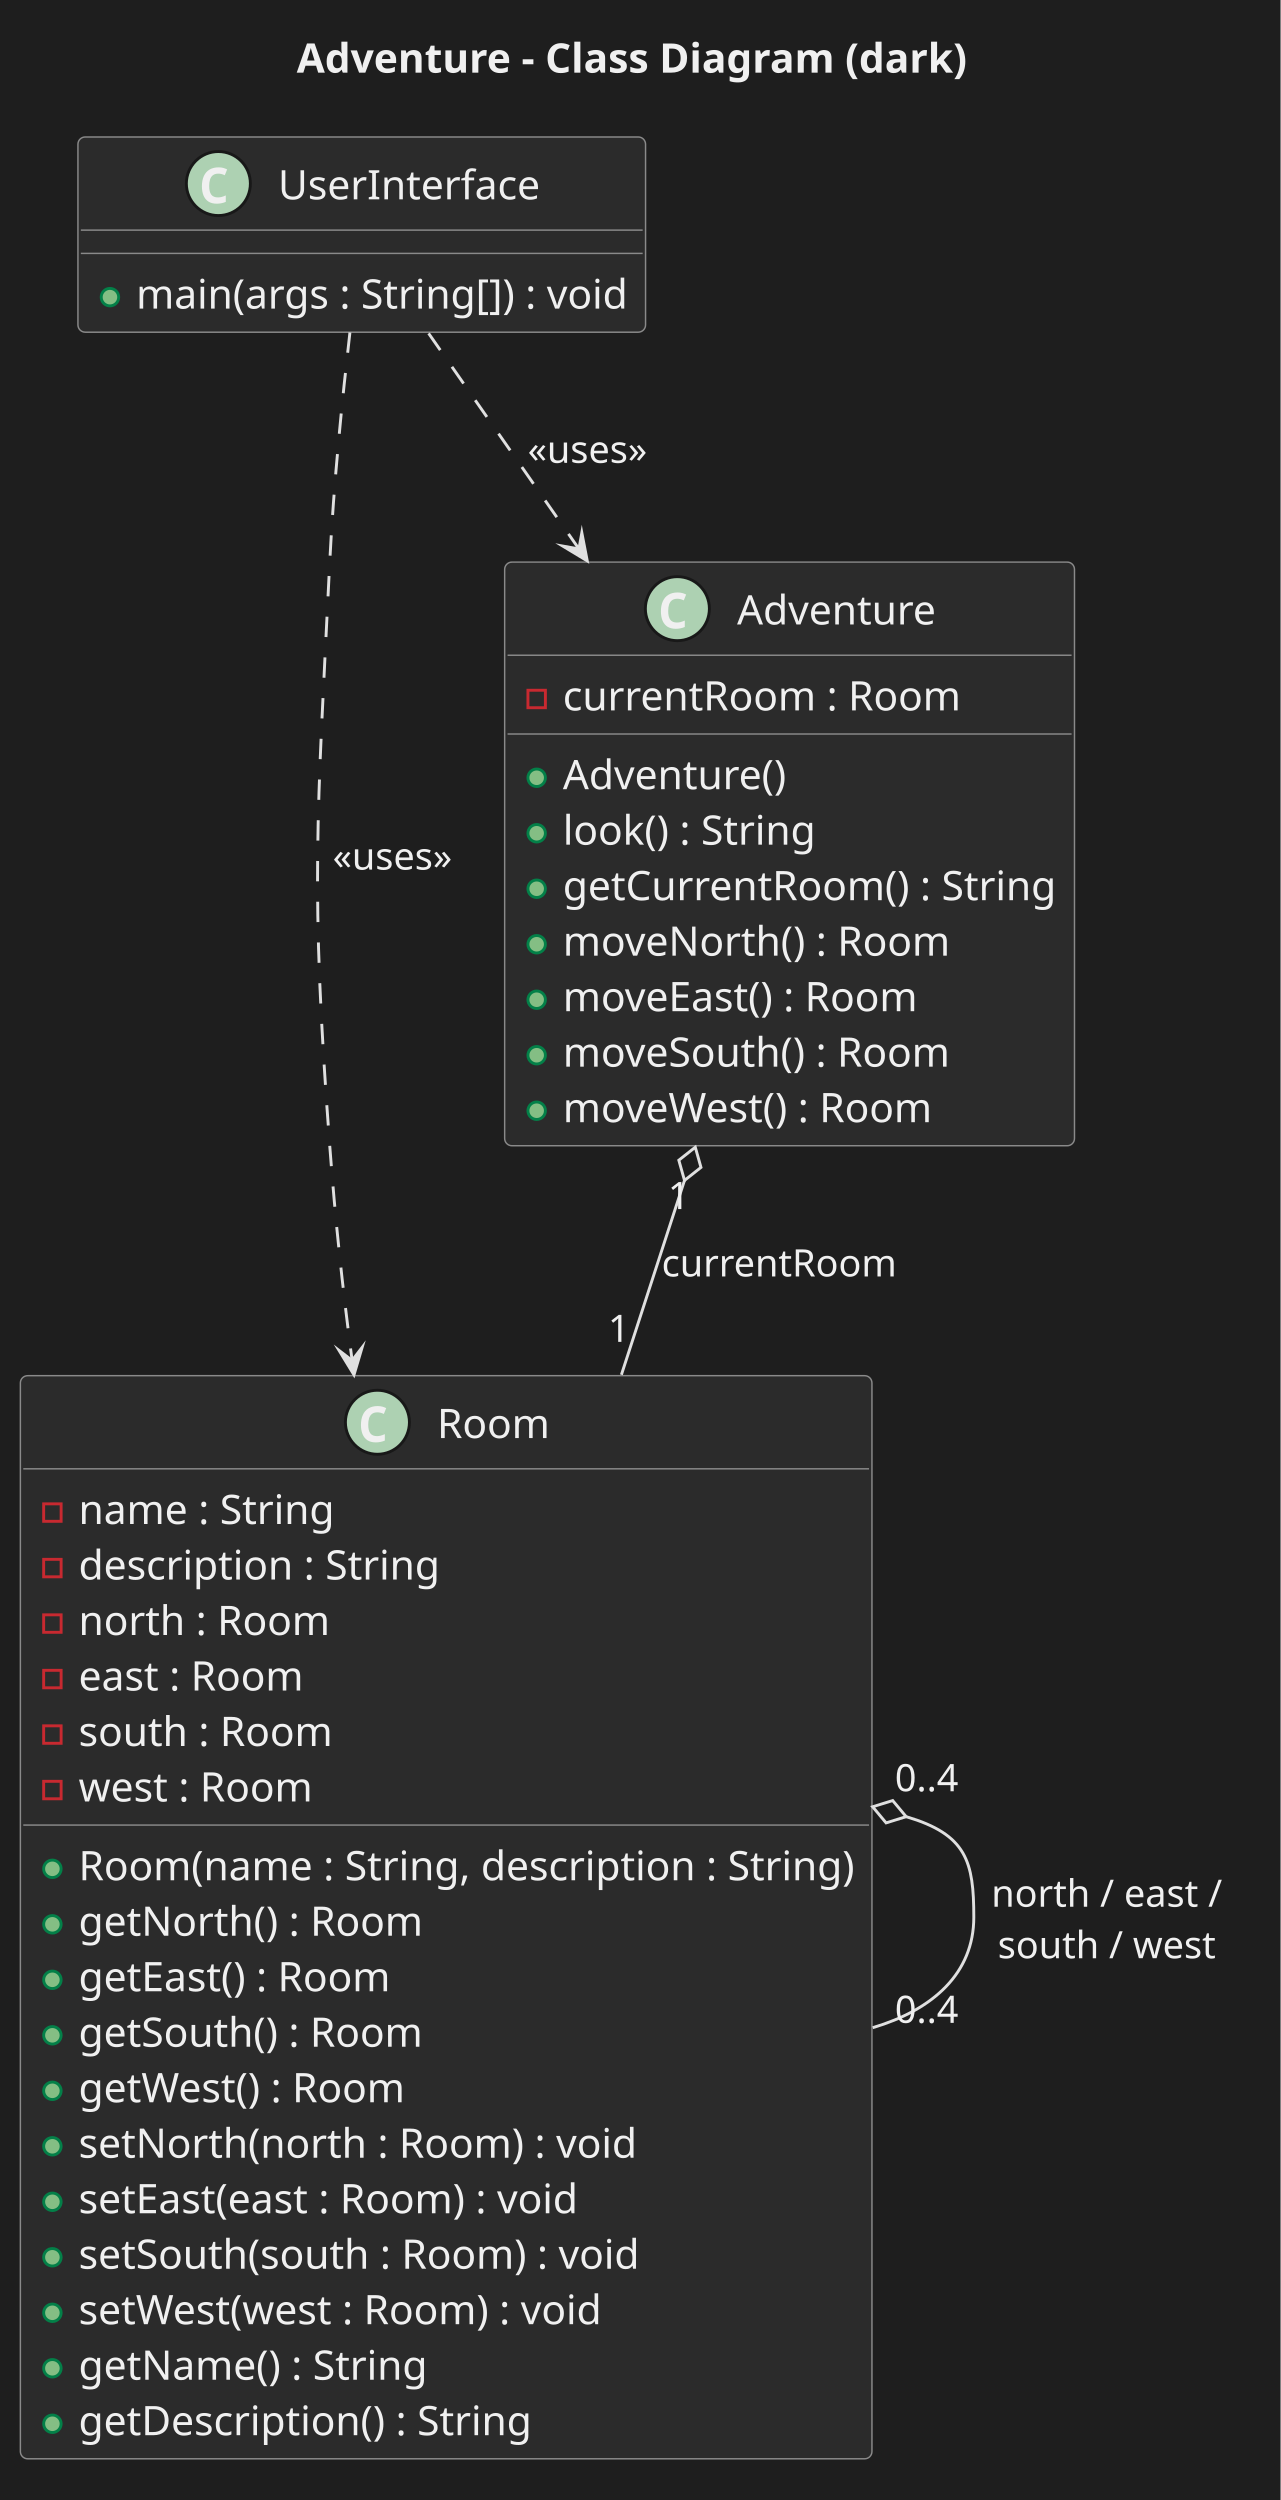
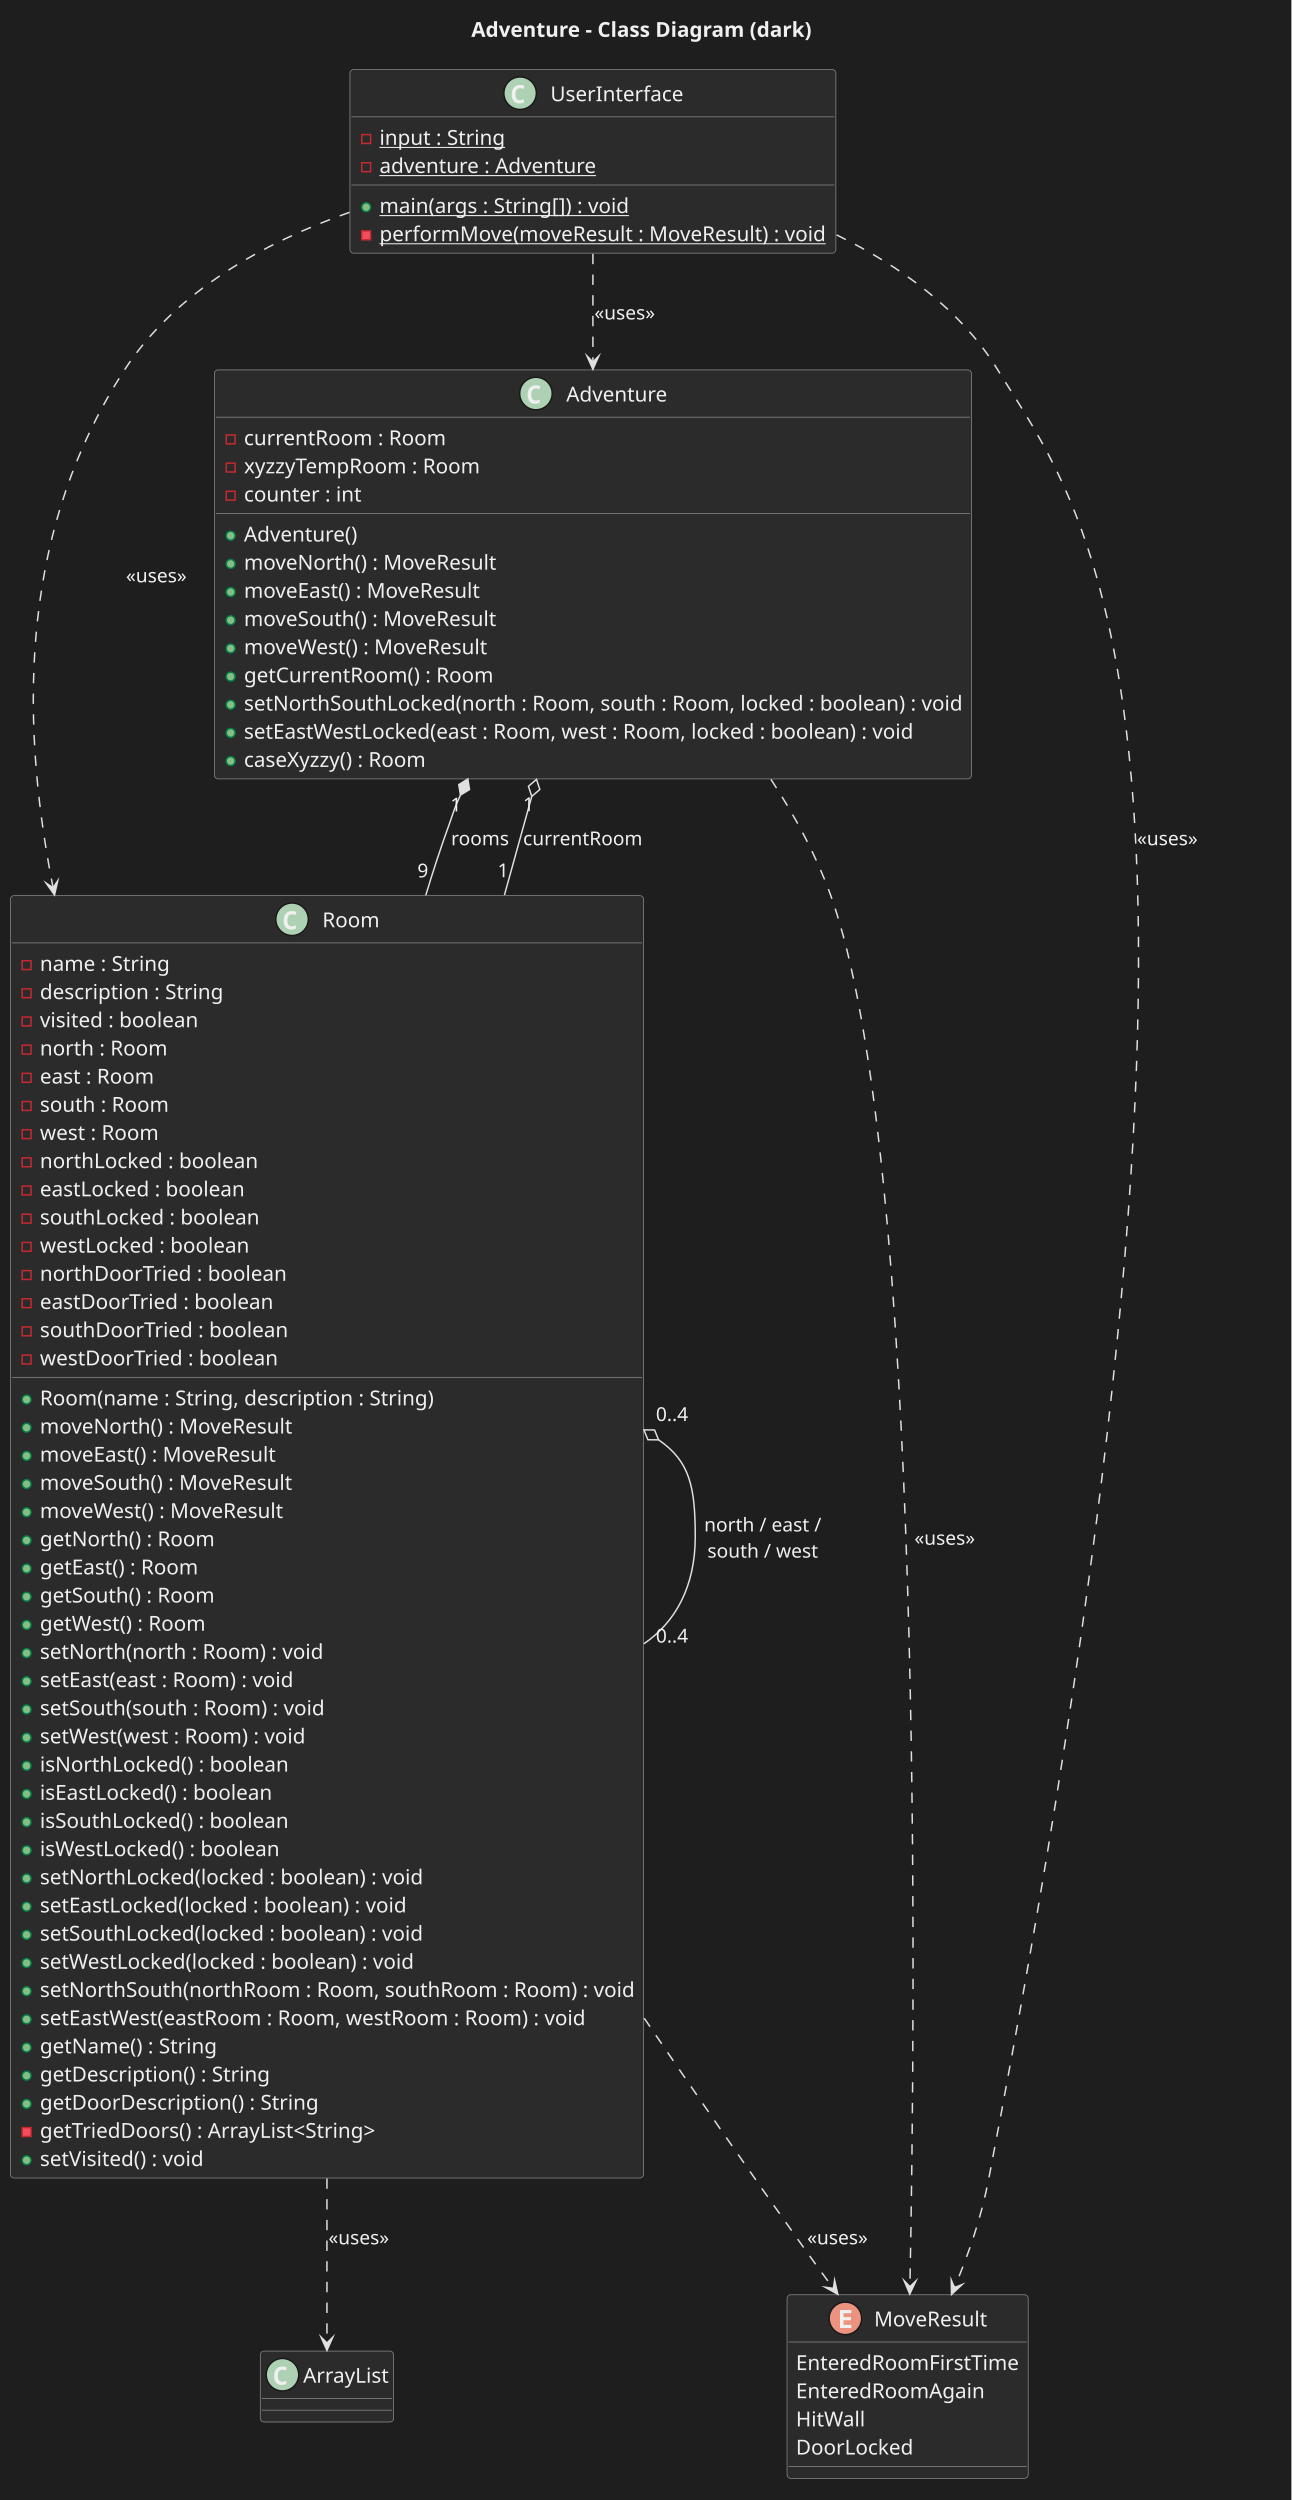
- <svg xmlns="http://www.w3.org/2000/svg" version="1.1" data-diagram-type="CLASS" style="width:440px;height:859px;background:#1E1E1E;" width="440px" height="859px" viewBox="0 0 440 859" zoomAndPan="magnify" preserveAspectRatio="none" contentStyleType="text/css">
+ <svg xmlns="http://www.w3.org/2000/svg" version="1.1" data-diagram-type="CLASS" style="width:874px;height:1692px;background:#1E1E1E;" width="874px" height="1692px" viewBox="0 0 874 1692" zoomAndPan="magnify" preserveAspectRatio="none" contentStyleType="text/css">
  <defs />
  <g font-family="sans-serif" lengthAdjust="spacing">
-     <rect x="0" y="0" width="440" height="859" fill="#1E1E1E" style="stroke:none;" />
+     <rect x="0" y="0" width="874" height="1692" fill="#1E1E1E" style="stroke:none;" />
    <g class="title" data-source-line="1">
-       <text x="101.952" y="24.966" fill="#F0F0F0" font-size="14" textLength="230.047" font-weight="700">Adventure - Class Diagram (dark)</text>
-     </g>
-     <g class="entity" data-qualified-name="Room" id="ent0001" data-source-line="16">
-       <rect x="7" y="472.688" width="292.601" height="372.155" fill="#2B2B2B" style="stroke:#8A8A8A;stroke-width:0.5;" rx="2.5" ry="2.5" />
-       <ellipse cx="129.682" cy="488.688" rx="11" ry="11" fill="#ADD1B2" style="stroke:#181818;stroke-width:1;" />
-       <path d="M129.15,495.61 Q127.4,495.61 126.26,494.875 Q125.135,494.125 124.572,492.782 Q124.025,491.422 124.025,489.625 Q124.025,487.594 124.682,486.141 Q125.338,484.688 126.619,483.907 Q127.9,483.125 129.775,483.125 Q130.666,483.125 131.338,483.313 Q132.01,483.485 132.697,483.829 L131.885,485.844 Q131.26,485.532 130.713,485.407 Q130.182,485.282 129.697,485.282 Q128.525,485.282 127.822,485.813 Q127.119,486.344 126.822,487.297 Q126.525,488.25 126.525,489.516 Q126.525,491.532 127.244,492.5 Q127.963,493.454 129.557,493.454 Q130.15,493.454 130.775,493.297 Q131.4,493.141 132.228,492.766 L132.228,494.985 Q131.494,495.297 130.697,495.454 Q129.916,495.61 129.15,495.61 Z " fill="#F0F0F0" />
-       <text x="150.182" y="494.12" fill="#F0F0F0" font-size="14" textLength="38.738">Room</text>
-       <line x1="8" y1="504.688" x2="298.601" y2="504.688" style="stroke:#8A8A8A;stroke-width:0.5;" />
-       <g data-visibility-modifier="PRIVATE_FIELD">
-         <rect x="15" y="516.722" width="6" height="6" fill="none" style="stroke:#C82930;stroke-width:1;" />
-       </g>
-       <text x="27" y="523.654" fill="#F0F0F0" font-size="14" textLength="87.92">name : String</text>
-       <g data-visibility-modifier="PRIVATE_FIELD">
-         <rect x="15" y="535.79" width="6" height="6" fill="none" style="stroke:#C82930;stroke-width:1;" />
-       </g>
-       <text x="27" y="542.722" fill="#F0F0F0" font-size="14" textLength="124.152">description : String</text>
-       <g data-visibility-modifier="PRIVATE_FIELD">
-         <rect x="15" y="554.858" width="6" height="6" fill="none" style="stroke:#C82930;stroke-width:1;" />
-       </g>
-       <text x="27" y="561.79" fill="#F0F0F0" font-size="14" textLength="86.38">north : Room</text>
-       <g data-visibility-modifier="PRIVATE_FIELD">
-         <rect x="15" y="573.926" width="6" height="6" fill="none" style="stroke:#C82930;stroke-width:1;" />
-       </g>
-       <text x="27" y="580.858" fill="#F0F0F0" font-size="14" textLength="77.28">east : Room</text>
-       <g data-visibility-modifier="PRIVATE_FIELD">
-         <rect x="15" y="592.994" width="6" height="6" fill="none" style="stroke:#C82930;stroke-width:1;" />
-       </g>
-       <text x="27" y="599.926" fill="#F0F0F0" font-size="14" textLength="87.304">south : Room</text>
-       <g data-visibility-modifier="PRIVATE_FIELD">
-         <rect x="15" y="612.061" width="6" height="6" fill="none" style="stroke:#C82930;stroke-width:1;" />
-       </g>
-       <text x="27" y="618.993" fill="#F0F0F0" font-size="14" textLength="80.43">west : Room</text>
-       <line x1="8" y1="627.095" x2="298.601" y2="627.095" style="stroke:#8A8A8A;stroke-width:0.5;" />
-       <g data-visibility-modifier="PUBLIC_METHOD">
-         <ellipse cx="18" cy="642.129" rx="3" ry="3" fill="#84BE84" style="stroke:#038048;stroke-width:1;" />
-       </g>
-       <text x="27" y="646.061" fill="#F0F0F0" font-size="14" textLength="266.601">Room(name : String, description : String)</text>
-       <g data-visibility-modifier="PUBLIC_METHOD">
-         <ellipse cx="18" cy="661.197" rx="3" ry="3" fill="#84BE84" style="stroke:#038048;stroke-width:1;" />
-       </g>
-       <text x="27" y="665.129" fill="#F0F0F0" font-size="14" textLength="118.328">getNorth() : Room</text>
-       <g data-visibility-modifier="PUBLIC_METHOD">
-         <ellipse cx="18" cy="680.265" rx="3" ry="3" fill="#84BE84" style="stroke:#038048;stroke-width:1;" />
-       </g>
-       <text x="27" y="684.197" fill="#F0F0F0" font-size="14" textLength="107.128">getEast() : Room</text>
-       <g data-visibility-modifier="PUBLIC_METHOD">
-         <ellipse cx="18" cy="699.333" rx="3" ry="3" fill="#84BE84" style="stroke:#038048;stroke-width:1;" />
-       </g>
-       <text x="27" y="703.265" fill="#F0F0F0" font-size="14" textLength="118.244">getSouth() : Room</text>
-       <g data-visibility-modifier="PUBLIC_METHOD">
-         <ellipse cx="18" cy="718.401" rx="3" ry="3" fill="#84BE84" style="stroke:#038048;stroke-width:1;" />
-       </g>
-       <text x="27" y="722.333" fill="#F0F0F0" font-size="14" textLength="112.406">getWest() : Room</text>
-       <g data-visibility-modifier="PUBLIC_METHOD">
-         <ellipse cx="18" cy="737.469" rx="3" ry="3" fill="#84BE84" style="stroke:#038048;stroke-width:1;" />
-       </g>
-       <text x="27" y="741.401" fill="#F0F0F0" font-size="14" textLength="191.869">setNorth(north : Room) : void</text>
-       <g data-visibility-modifier="PUBLIC_METHOD">
-         <ellipse cx="18" cy="756.537" rx="3" ry="3" fill="#84BE84" style="stroke:#038048;stroke-width:1;" />
-       </g>
-       <text x="27" y="760.469" fill="#F0F0F0" font-size="14" textLength="171.569">setEast(east : Room) : void</text>
-       <g data-visibility-modifier="PUBLIC_METHOD">
-         <ellipse cx="18" cy="775.605" rx="3" ry="3" fill="#84BE84" style="stroke:#038048;stroke-width:1;" />
-       </g>
-       <text x="27" y="779.537" fill="#F0F0F0" font-size="14" textLength="192.709">setSouth(south : Room) : void</text>
-       <g data-visibility-modifier="PUBLIC_METHOD">
-         <ellipse cx="18" cy="794.673" rx="3" ry="3" fill="#84BE84" style="stroke:#038048;stroke-width:1;" />
-       </g>
-       <text x="27" y="798.605" fill="#F0F0F0" font-size="14" textLength="179.997">setWest(west : Room) : void</text>
-       <g data-visibility-modifier="PUBLIC_METHOD">
-         <ellipse cx="18" cy="813.741" rx="3" ry="3" fill="#84BE84" style="stroke:#038048;stroke-width:1;" />
-       </g>
-       <text x="27" y="817.673" fill="#F0F0F0" font-size="14" textLength="119.868">getName() : String</text>
-       <g data-visibility-modifier="PUBLIC_METHOD">
-         <ellipse cx="18" cy="832.809" rx="3" ry="3" fill="#84BE84" style="stroke:#038048;stroke-width:1;" />
-       </g>
-       <text x="27" y="836.741" fill="#F0F0F0" font-size="14" textLength="155.721">getDescription() : String</text>
-     </g>
-     <g class="entity" data-qualified-name="Adventure" id="ent0002" data-source-line="36">
-       <rect x="173.4" y="193.138" width="195.791" height="200.543" fill="#2B2B2B" style="stroke:#8A8A8A;stroke-width:0.5;" rx="2.5" ry="2.5" />
-       <ellipse cx="232.746" cy="209.138" rx="11" ry="11" fill="#ADD1B2" style="stroke:#181818;stroke-width:1;" />
-       <path d="M232.215,216.06 Q230.465,216.06 229.324,215.325 Q228.199,214.575 227.636,213.232 Q227.09,211.872 227.09,210.075 Q227.09,208.044 227.746,206.591 Q228.402,205.138 229.683,204.357 Q230.965,203.575 232.84,203.575 Q233.73,203.575 234.402,203.763 Q235.074,203.935 235.761,204.279 L234.949,206.294 Q234.324,205.982 233.777,205.857 Q233.246,205.732 232.761,205.732 Q231.59,205.732 230.886,206.263 Q230.183,206.794 229.886,207.747 Q229.59,208.7 229.59,209.966 Q229.59,211.982 230.308,212.95 Q231.027,213.904 232.621,213.904 Q233.215,213.904 233.84,213.747 Q234.465,213.591 235.293,213.216 L235.293,215.435 Q234.558,215.747 233.761,215.904 Q232.98,216.06 232.215,216.06 Z " fill="#F0F0F0" />
-       <text x="253.246" y="214.57" fill="#F0F0F0" font-size="14" textLength="68.6">Adventure</text>
-       <line x1="174.4" y1="225.138" x2="368.191" y2="225.138" style="stroke:#8A8A8A;stroke-width:0.5;" />
-       <g data-visibility-modifier="PRIVATE_FIELD">
-         <rect x="181.4" y="237.172" width="6" height="6" fill="none" style="stroke:#C82930;stroke-width:1;" />
-       </g>
-       <text x="193.4" y="244.104" fill="#F0F0F0" font-size="14" textLength="137.045">currentRoom : Room</text>
-       <line x1="174.4" y1="252.206" x2="368.191" y2="252.206" style="stroke:#8A8A8A;stroke-width:0.5;" />
-       <g data-visibility-modifier="PUBLIC_METHOD">
-         <ellipse cx="184.4" cy="267.24" rx="3" ry="3" fill="#84BE84" style="stroke:#038048;stroke-width:1;" />
-       </g>
-       <text x="193.4" y="271.172" fill="#F0F0F0" font-size="14" textLength="77">Adventure()</text>
-       <g data-visibility-modifier="PUBLIC_METHOD">
-         <ellipse cx="184.4" cy="286.308" rx="3" ry="3" fill="#84BE84" style="stroke:#038048;stroke-width:1;" />
-       </g>
-       <text x="193.4" y="290.24" fill="#F0F0F0" font-size="14" textLength="86.856">look() : String</text>
-       <g data-visibility-modifier="PUBLIC_METHOD">
-         <ellipse cx="184.4" cy="305.376" rx="3" ry="3" fill="#84BE84" style="stroke:#038048;stroke-width:1;" />
-       </g>
-       <text x="193.4" y="309.308" fill="#F0F0F0" font-size="14" textLength="169.791">getCurrentRoom() : String</text>
-       <g data-visibility-modifier="PUBLIC_METHOD">
-         <ellipse cx="184.4" cy="324.444" rx="3" ry="3" fill="#84BE84" style="stroke:#038048;stroke-width:1;" />
-       </g>
-       <text x="193.4" y="328.376" fill="#F0F0F0" font-size="14" textLength="133.335">moveNorth() : Room</text>
-       <g data-visibility-modifier="PUBLIC_METHOD">
-         <ellipse cx="184.4" cy="343.511" rx="3" ry="3" fill="#84BE84" style="stroke:#038048;stroke-width:1;" />
-       </g>
-       <text x="193.4" y="347.443" fill="#F0F0F0" font-size="14" textLength="122.136">moveEast() : Room</text>
-       <g data-visibility-modifier="PUBLIC_METHOD">
-         <ellipse cx="184.4" cy="362.579" rx="3" ry="3" fill="#84BE84" style="stroke:#038048;stroke-width:1;" />
-       </g>
-       <text x="193.4" y="366.511" fill="#F0F0F0" font-size="14" textLength="133.251">moveSouth() : Room</text>
-       <g data-visibility-modifier="PUBLIC_METHOD">
-         <ellipse cx="184.4" cy="381.647" rx="3" ry="3" fill="#84BE84" style="stroke:#038048;stroke-width:1;" />
-       </g>
-       <text x="193.4" y="385.579" fill="#F0F0F0" font-size="14" textLength="127.413">moveWest() : Room</text>
-     </g>
-     <g class="entity" data-qualified-name="UserInterface" id="ent0003" data-source-line="47">
-       <rect x="26.78" y="47.068" width="195.035" height="67.068" fill="#2B2B2B" style="stroke:#8A8A8A;stroke-width:0.5;" rx="2.5" ry="2.5" />
-       <ellipse cx="75.031" cy="63.068" rx="11" ry="11" fill="#ADD1B2" style="stroke:#181818;stroke-width:1;" />
-       <path d="M74.5,69.99 Q72.75,69.99 71.609,69.255 Q70.484,68.505 69.921,67.162 Q69.375,65.802 69.375,64.005 Q69.375,61.974 70.031,60.521 Q70.687,59.068 71.968,58.287 Q73.25,57.505 75.125,57.505 Q76.015,57.505 76.687,57.693 Q77.359,57.865 78.046,58.209 L77.234,60.224 Q76.609,59.912 76.062,59.787 Q75.531,59.662 75.046,59.662 Q73.875,59.662 73.171,60.193 Q72.468,60.724 72.171,61.677 Q71.875,62.63 71.875,63.896 Q71.875,65.912 72.593,66.88 Q73.312,67.834 74.906,67.834 Q75.5,67.834 76.125,67.677 Q76.75,67.521 77.578,67.146 L77.578,69.365 Q76.843,69.677 76.046,69.834 Q75.265,69.99 74.5,69.99 Z " fill="#F0F0F0" />
-       <text x="95.531" y="68.5" fill="#F0F0F0" font-size="14" textLength="90.034">UserInterface</text>
-       <line x1="27.78" y1="79.068" x2="220.815" y2="79.068" style="stroke:#8A8A8A;stroke-width:0.5;" />
-       <line x1="27.78" y1="87.068" x2="220.815" y2="87.068" style="stroke:#8A8A8A;stroke-width:0.5;" />
-       <g data-visibility-modifier="PUBLIC_METHOD">
-         <ellipse cx="37.78" cy="102.102" rx="3" ry="3" fill="#84BE84" style="stroke:#038048;stroke-width:1;" />
-       </g>
-       <text x="46.78" y="106.034" fill="#F0F0F0" font-size="14" textLength="169.035">main(args : String[]) : void</text>
-     </g>
-     <g class="link" data-entity-1="ent0002" data-entity-2="ent0001" id="lnk4" data-source-line="51" data-link-type="aggregation">
-       <path d="M235.195,405.592 C227.285,429.962 222.26,445.408 213.51,472.378" style="stroke:#E0E0E0;stroke-width:1;" fill="none" id="Adventure-backto-Room" codeLine="51" />
-       <polygon points="238.9,394.178,233.243,398.65,235.195,405.592,240.852,401.12,238.9,394.178" fill="none" style="stroke:#E0E0E0;stroke-width:1;stroke-linejoin:miter;stroke-miterlimit:10;" />
-       <text x="227.34" y="438.585" fill="#F0F0F0" font-size="13" textLength="81.042">currentRoom</text>
-       <text x="229.503" y="415.44" fill="#F0F0F0" font-size="13">1</text>
-       <text x="208.912" y="461.068" fill="#F0F0F0" font-size="13">1</text>
-     </g>
-     <g class="link" data-entity-1="ent0001" data-entity-2="ent0001" id="lnk5" data-source-line="52" data-link-type="aggregation">
-       <path d="M311.349,624.205 C332.149,630.345 334.6,639.598 334.6,658.758 C334.6,677.928 320.64,690.578 299.84,696.718" style="stroke:#E0E0E0;stroke-width:1;" fill="none" id="Room-backto-Room" codeLine="52" />
-       <polygon points="299.84,620.808,304.462,626.343,311.349,624.205,306.727,618.67,299.84,620.808" fill="none" style="stroke:#E0E0E0;stroke-width:1;stroke-linejoin:miter;stroke-miterlimit:10;" />
-       <text x="340.6" y="655.155" fill="#F0F0F0" font-size="13" textLength="79.352">north / east /</text>
-       <text x="342.816" y="672.861" fill="#F0F0F0" font-size="13" textLength="74.919">south / west</text>
-       <text x="307.467" y="615.472" fill="#F0F0F0" font-size="13" textLength="21.84">0..4</text>
-       <text x="307.467" y="695.059" fill="#F0F0F0" font-size="13" textLength="21.84">0..4</text>
-     </g>
-     <g class="link" data-entity-1="ent0003" data-entity-2="ent0002" id="lnk6" data-source-line="53" data-link-type="dependency">
-       <path d="M147.27,114.548 C162.05,135.738 179.251,160.396 198.921,188.616" style="stroke:#E0E0E0;stroke-width:1;stroke-dasharray:7,7;" fill="none" id="UserInterface-to-Adventure" codeLine="53" />
-       <polygon points="201.78,192.718,199.915,183.047,198.921,188.616,193.352,187.622,201.78,192.718" fill="#E0E0E0" style="stroke:#E0E0E0;stroke-width:1;stroke-linejoin:miter;stroke-miterlimit:10;" />
-       <text x="181.31" y="159.035" fill="#F0F0F0" font-size="13" textLength="41.054">«uses»</text>
-     </g>
-     <g class="link" data-entity-1="ent0003" data-entity-2="ent0001" id="lnk7" data-source-line="54" data-link-type="dependency">
-       <path d="M120.23,114.238 C117.67,136.448 114.61,166.518 113.3,193.138 C108.92,282.158 106.61,304.808 113.3,393.688 C115.22,419.228 117.531,441.09 120.981,467.45" style="stroke:#E0E0E0;stroke-width:1;stroke-dasharray:7,7;" fill="none" id="UserInterface-to-Room" codeLine="54" />
-       <polygon points="121.63,472.408,124.428,462.965,120.981,467.45,116.496,464.003,121.63,472.408" fill="#E0E0E0" style="stroke:#E0E0E0;stroke-width:1;stroke-linejoin:miter;stroke-miterlimit:10;" />
-       <text x="114.3" y="298.805" fill="#F0F0F0" font-size="13" textLength="41.054">«uses»</text>
+       <text x="318.961" y="24.966" fill="#F0F0F0" font-size="14" textLength="230.047" font-weight="700">Adventure - Class Diagram (dark)</text>
+     </g>
+     <g class="entity" data-qualified-name="Room" id="ent0001" data-source-line="20">
+       <rect x="7" y="606.158" width="428.555" height="867.92" fill="#2B2B2B" style="stroke:#8A8A8A;stroke-width:0.5;" rx="2.5" ry="2.5" />
+       <ellipse cx="197.658" cy="622.158" rx="11" ry="11" fill="#ADD1B2" style="stroke:#181818;stroke-width:1;" />
+       <path d="M197.127,629.08 Q195.377,629.08 194.236,628.345 Q193.111,627.595 192.549,626.252 Q192.002,624.892 192.002,623.095 Q192.002,621.064 192.658,619.611 Q193.315,618.158 194.596,617.377 Q195.877,616.595 197.752,616.595 Q198.643,616.595 199.315,616.783 Q199.986,616.955 200.674,617.299 L199.861,619.314 Q199.236,619.002 198.69,618.877 Q198.158,618.752 197.674,618.752 Q196.502,618.752 195.799,619.283 Q195.096,619.814 194.799,620.767 Q194.502,621.72 194.502,622.986 Q194.502,625.002 195.221,625.97 Q195.94,626.924 197.533,626.924 Q198.127,626.924 198.752,626.767 Q199.377,626.611 200.205,626.236 L200.205,628.455 Q199.471,628.767 198.674,628.924 Q197.893,629.08 197.127,629.08 Z " fill="#F0F0F0" />
+       <text x="218.158" y="627.59" fill="#F0F0F0" font-size="14" textLength="38.738">Room</text>
+       <line x1="8" y1="638.158" x2="434.555" y2="638.158" style="stroke:#8A8A8A;stroke-width:0.5;" />
+       <g data-visibility-modifier="PRIVATE_FIELD">
+         <rect x="15" y="650.192" width="6" height="6" fill="none" style="stroke:#C82930;stroke-width:1;" />
+       </g>
+       <text x="27" y="657.124" fill="#F0F0F0" font-size="14" textLength="87.92">name : String</text>
+       <g data-visibility-modifier="PRIVATE_FIELD">
+         <rect x="15" y="669.26" width="6" height="6" fill="none" style="stroke:#C82930;stroke-width:1;" />
+       </g>
+       <text x="27" y="676.192" fill="#F0F0F0" font-size="14" textLength="124.152">description : String</text>
+       <g data-visibility-modifier="PRIVATE_FIELD">
+         <rect x="15" y="688.328" width="6" height="6" fill="none" style="stroke:#C82930;stroke-width:1;" />
+       </g>
+       <text x="27" y="695.26" fill="#F0F0F0" font-size="14" textLength="107.198">visited : boolean</text>
+       <g data-visibility-modifier="PRIVATE_FIELD">
+         <rect x="15" y="707.396" width="6" height="6" fill="none" style="stroke:#C82930;stroke-width:1;" />
+       </g>
+       <text x="27" y="714.328" fill="#F0F0F0" font-size="14" textLength="86.38">north : Room</text>
+       <g data-visibility-modifier="PRIVATE_FIELD">
+         <rect x="15" y="726.464" width="6" height="6" fill="none" style="stroke:#C82930;stroke-width:1;" />
+       </g>
+       <text x="27" y="733.396" fill="#F0F0F0" font-size="14" textLength="77.28">east : Room</text>
+       <g data-visibility-modifier="PRIVATE_FIELD">
+         <rect x="15" y="745.531" width="6" height="6" fill="none" style="stroke:#C82930;stroke-width:1;" />
+       </g>
+       <text x="27" y="752.463" fill="#F0F0F0" font-size="14" textLength="87.304">south : Room</text>
+       <g data-visibility-modifier="PRIVATE_FIELD">
+         <rect x="15" y="764.599" width="6" height="6" fill="none" style="stroke:#C82930;stroke-width:1;" />
+       </g>
+       <text x="27" y="771.531" fill="#F0F0F0" font-size="14" textLength="80.43">west : Room</text>
+       <g data-visibility-modifier="PRIVATE_FIELD">
+         <rect x="15" y="783.667" width="6" height="6" fill="none" style="stroke:#C82930;stroke-width:1;" />
+       </g>
+       <text x="27" y="790.599" fill="#F0F0F0" font-size="14" textLength="147.713">northLocked : boolean</text>
+       <g data-visibility-modifier="PRIVATE_FIELD">
+         <rect x="15" y="802.735" width="6" height="6" fill="none" style="stroke:#C82930;stroke-width:1;" />
+       </g>
+       <text x="27" y="809.667" fill="#F0F0F0" font-size="14" textLength="138.613">eastLocked : boolean</text>
+       <g data-visibility-modifier="PRIVATE_FIELD">
+         <rect x="15" y="821.803" width="6" height="6" fill="none" style="stroke:#C82930;stroke-width:1;" />
+       </g>
+       <text x="27" y="828.735" fill="#F0F0F0" font-size="14" textLength="148.637">southLocked : boolean</text>
+       <g data-visibility-modifier="PRIVATE_FIELD">
+         <rect x="15" y="840.871" width="6" height="6" fill="none" style="stroke:#C82930;stroke-width:1;" />
+       </g>
+       <text x="27" y="847.803" fill="#F0F0F0" font-size="14" textLength="141.763">westLocked : boolean</text>
+       <g data-visibility-modifier="PRIVATE_FIELD">
+         <rect x="15" y="859.939" width="6" height="6" fill="none" style="stroke:#C82930;stroke-width:1;" />
+       </g>
+       <text x="27" y="866.871" fill="#F0F0F0" font-size="14" textLength="167.831">northDoorTried : boolean</text>
+       <g data-visibility-modifier="PRIVATE_FIELD">
+         <rect x="15" y="879.007" width="6" height="6" fill="none" style="stroke:#C82930;stroke-width:1;" />
+       </g>
+       <text x="27" y="885.939" fill="#F0F0F0" font-size="14" textLength="158.731">eastDoorTried : boolean</text>
+       <g data-visibility-modifier="PRIVATE_FIELD">
+         <rect x="15" y="898.075" width="6" height="6" fill="none" style="stroke:#C82930;stroke-width:1;" />
+       </g>
+       <text x="27" y="905.007" fill="#F0F0F0" font-size="14" textLength="168.755">southDoorTried : boolean</text>
+       <g data-visibility-modifier="PRIVATE_FIELD">
+         <rect x="15" y="917.143" width="6" height="6" fill="none" style="stroke:#C82930;stroke-width:1;" />
+       </g>
+       <text x="27" y="924.075" fill="#F0F0F0" font-size="14" textLength="161.881">westDoorTried : boolean</text>
+       <line x1="8" y1="932.177" x2="434.555" y2="932.177" style="stroke:#8A8A8A;stroke-width:0.5;" />
+       <g data-visibility-modifier="PUBLIC_METHOD">
+         <ellipse cx="18" cy="947.211" rx="3" ry="3" fill="#84BE84" style="stroke:#038048;stroke-width:1;" />
+       </g>
+       <text x="27" y="951.143" fill="#F0F0F0" font-size="14" textLength="266.601">Room(name : String, description : String)</text>
+       <g data-visibility-modifier="PUBLIC_METHOD">
+         <ellipse cx="18" cy="966.279" rx="3" ry="3" fill="#84BE84" style="stroke:#038048;stroke-width:1;" />
+       </g>
+       <text x="27" y="970.211" fill="#F0F0F0" font-size="14" textLength="171.401">moveNorth() : MoveResult</text>
+       <g data-visibility-modifier="PUBLIC_METHOD">
+         <ellipse cx="18" cy="985.346" rx="3" ry="3" fill="#84BE84" style="stroke:#038048;stroke-width:1;" />
+       </g>
+       <text x="27" y="989.278" fill="#F0F0F0" font-size="14" textLength="160.201">moveEast() : MoveResult</text>
+       <g data-visibility-modifier="PUBLIC_METHOD">
+         <ellipse cx="18" cy="1004.414" rx="3" ry="3" fill="#84BE84" style="stroke:#038048;stroke-width:1;" />
+       </g>
+       <text x="27" y="1008.346" fill="#F0F0F0" font-size="14" textLength="171.317">moveSouth() : MoveResult</text>
+       <g data-visibility-modifier="PUBLIC_METHOD">
+         <ellipse cx="18" cy="1023.482" rx="3" ry="3" fill="#84BE84" style="stroke:#038048;stroke-width:1;" />
+       </g>
+       <text x="27" y="1027.414" fill="#F0F0F0" font-size="14" textLength="165.479">moveWest() : MoveResult</text>
+       <g data-visibility-modifier="PUBLIC_METHOD">
+         <ellipse cx="18" cy="1042.55" rx="3" ry="3" fill="#84BE84" style="stroke:#038048;stroke-width:1;" />
+       </g>
+       <text x="27" y="1046.482" fill="#F0F0F0" font-size="14" textLength="118.328">getNorth() : Room</text>
+       <g data-visibility-modifier="PUBLIC_METHOD">
+         <ellipse cx="18" cy="1061.618" rx="3" ry="3" fill="#84BE84" style="stroke:#038048;stroke-width:1;" />
+       </g>
+       <text x="27" y="1065.55" fill="#F0F0F0" font-size="14" textLength="107.128">getEast() : Room</text>
+       <g data-visibility-modifier="PUBLIC_METHOD">
+         <ellipse cx="18" cy="1080.686" rx="3" ry="3" fill="#84BE84" style="stroke:#038048;stroke-width:1;" />
+       </g>
+       <text x="27" y="1084.618" fill="#F0F0F0" font-size="14" textLength="118.244">getSouth() : Room</text>
+       <g data-visibility-modifier="PUBLIC_METHOD">
+         <ellipse cx="18" cy="1099.754" rx="3" ry="3" fill="#84BE84" style="stroke:#038048;stroke-width:1;" />
+       </g>
+       <text x="27" y="1103.686" fill="#F0F0F0" font-size="14" textLength="112.406">getWest() : Room</text>
+       <g data-visibility-modifier="PUBLIC_METHOD">
+         <ellipse cx="18" cy="1118.822" rx="3" ry="3" fill="#84BE84" style="stroke:#038048;stroke-width:1;" />
+       </g>
+       <text x="27" y="1122.754" fill="#F0F0F0" font-size="14" textLength="191.869">setNorth(north : Room) : void</text>
+       <g data-visibility-modifier="PUBLIC_METHOD">
+         <ellipse cx="18" cy="1137.89" rx="3" ry="3" fill="#84BE84" style="stroke:#038048;stroke-width:1;" />
+       </g>
+       <text x="27" y="1141.822" fill="#F0F0F0" font-size="14" textLength="171.569">setEast(east : Room) : void</text>
+       <g data-visibility-modifier="PUBLIC_METHOD">
+         <ellipse cx="18" cy="1156.958" rx="3" ry="3" fill="#84BE84" style="stroke:#038048;stroke-width:1;" />
+       </g>
+       <text x="27" y="1160.89" fill="#F0F0F0" font-size="14" textLength="192.709">setSouth(south : Room) : void</text>
+       <g data-visibility-modifier="PUBLIC_METHOD">
+         <ellipse cx="18" cy="1176.026" rx="3" ry="3" fill="#84BE84" style="stroke:#038048;stroke-width:1;" />
+       </g>
+       <text x="27" y="1179.958" fill="#F0F0F0" font-size="14" textLength="179.997">setWest(west : Room) : void</text>
+       <g data-visibility-modifier="PUBLIC_METHOD">
+         <ellipse cx="18" cy="1195.094" rx="3" ry="3" fill="#84BE84" style="stroke:#038048;stroke-width:1;" />
+       </g>
+       <text x="27" y="1199.026" fill="#F0F0F0" font-size="14" textLength="168.419">isNorthLocked() : boolean</text>
+       <g data-visibility-modifier="PUBLIC_METHOD">
+         <ellipse cx="18" cy="1214.161" rx="3" ry="3" fill="#84BE84" style="stroke:#038048;stroke-width:1;" />
+       </g>
+       <text x="27" y="1218.093" fill="#F0F0F0" font-size="14" textLength="157.219">isEastLocked() : boolean</text>
+       <g data-visibility-modifier="PUBLIC_METHOD">
+         <ellipse cx="18" cy="1233.229" rx="3" ry="3" fill="#84BE84" style="stroke:#038048;stroke-width:1;" />
+       </g>
+       <text x="27" y="1237.161" fill="#F0F0F0" font-size="14" textLength="168.335">isSouthLocked() : boolean</text>
+       <g data-visibility-modifier="PUBLIC_METHOD">
+         <ellipse cx="18" cy="1252.297" rx="3" ry="3" fill="#84BE84" style="stroke:#038048;stroke-width:1;" />
+       </g>
+       <text x="27" y="1256.229" fill="#F0F0F0" font-size="14" textLength="162.497">isWestLocked() : boolean</text>
+       <g data-visibility-modifier="PUBLIC_METHOD">
+         <ellipse cx="18" cy="1271.365" rx="3" ry="3" fill="#84BE84" style="stroke:#038048;stroke-width:1;" />
+       </g>
+       <text x="27" y="1275.297" fill="#F0F0F0" font-size="14" textLength="259.377">setNorthLocked(locked : boolean) : void</text>
+       <g data-visibility-modifier="PUBLIC_METHOD">
+         <ellipse cx="18" cy="1290.433" rx="3" ry="3" fill="#84BE84" style="stroke:#038048;stroke-width:1;" />
+       </g>
+       <text x="27" y="1294.365" fill="#F0F0F0" font-size="14" textLength="248.177">setEastLocked(locked : boolean) : void</text>
+       <g data-visibility-modifier="PUBLIC_METHOD">
+         <ellipse cx="18" cy="1309.501" rx="3" ry="3" fill="#84BE84" style="stroke:#038048;stroke-width:1;" />
+       </g>
+       <text x="27" y="1313.433" fill="#F0F0F0" font-size="14" textLength="259.293">setSouthLocked(locked : boolean) : void</text>
+       <g data-visibility-modifier="PUBLIC_METHOD">
+         <ellipse cx="18" cy="1328.569" rx="3" ry="3" fill="#84BE84" style="stroke:#038048;stroke-width:1;" />
+       </g>
+       <text x="27" y="1332.501" fill="#F0F0F0" font-size="14" textLength="253.455">setWestLocked(locked : boolean) : void</text>
+       <g data-visibility-modifier="PUBLIC_METHOD">
+         <ellipse cx="18" cy="1347.637" rx="3" ry="3" fill="#84BE84" style="stroke:#038048;stroke-width:1;" />
+       </g>
+       <text x="27" y="1351.569" fill="#F0F0F0" font-size="14" textLength="402.555">setNorthSouth(northRoom : Room, southRoom : Room) : void</text>
+       <g data-visibility-modifier="PUBLIC_METHOD">
+         <ellipse cx="18" cy="1366.705" rx="3" ry="3" fill="#84BE84" style="stroke:#038048;stroke-width:1;" />
+       </g>
+       <text x="27" y="1370.637" fill="#F0F0F0" font-size="14" textLength="369.543">setEastWest(eastRoom : Room, westRoom : Room) : void</text>
+       <g data-visibility-modifier="PUBLIC_METHOD">
+         <ellipse cx="18" cy="1385.773" rx="3" ry="3" fill="#84BE84" style="stroke:#038048;stroke-width:1;" />
+       </g>
+       <text x="27" y="1389.705" fill="#F0F0F0" font-size="14" textLength="119.868">getName() : String</text>
+       <g data-visibility-modifier="PUBLIC_METHOD">
+         <ellipse cx="18" cy="1404.841" rx="3" ry="3" fill="#84BE84" style="stroke:#038048;stroke-width:1;" />
+       </g>
+       <text x="27" y="1408.773" fill="#F0F0F0" font-size="14" textLength="155.721">getDescription() : String</text>
+       <g data-visibility-modifier="PUBLIC_METHOD">
+         <ellipse cx="18" cy="1423.909" rx="3" ry="3" fill="#84BE84" style="stroke:#038048;stroke-width:1;" />
+       </g>
+       <text x="27" y="1427.841" fill="#F0F0F0" font-size="14" textLength="188.663">getDoorDescription() : String</text>
+       <g data-visibility-modifier="PRIVATE_METHOD">
+         <rect x="15" y="1439.976" width="6" height="6" fill="#F24D5C" style="stroke:#C82930;stroke-width:1;" />
+       </g>
+       <text x="27" y="1446.908" fill="#F0F0F0" font-size="14" textLength="227.947">getTriedDoors() : ArrayList&lt;String&gt;</text>
+       <g data-visibility-modifier="PUBLIC_METHOD">
+         <ellipse cx="18" cy="1462.044" rx="3" ry="3" fill="#84BE84" style="stroke:#038048;stroke-width:1;" />
+       </g>
+       <text x="27" y="1465.976" fill="#F0F0F0" font-size="14" textLength="110.782">setVisited() : void</text>
+     </g>
+     <g class="entity" data-qualified-name="MoveResult" id="ent0002" data-source-line="66">
+       <rect x="532.67" y="1553.078" width="163.213" height="124.272" fill="#2B2B2B" style="stroke:#8A8A8A;stroke-width:0.5;" rx="2.5" ry="2.5" />
+       <ellipse cx="572.154" cy="1569.078" rx="11" ry="11" fill="#EB937F" style="stroke:#181818;stroke-width:1;" />
+       <path d="M568.514,1575.578 L568.514,1563.437 L576.17,1563.437 L576.17,1565.562 L570.889,1565.562 L570.889,1568.219 L575.904,1568.219 L575.904,1570.344 L570.889,1570.344 L570.889,1573.453 L576.17,1573.453 L576.17,1575.578 L568.514,1575.578 Z " fill="#F0F0F0" />
+       <text x="591.595" y="1574.51" fill="#F0F0F0" font-size="14" textLength="76.804">MoveResult</text>
+       <line x1="533.67" y1="1585.078" x2="694.883" y2="1585.078" style="stroke:#8A8A8A;stroke-width:0.5;" />
+       <text x="538.67" y="1604.044" fill="#F0F0F0" font-size="14" textLength="151.213">EnteredRoomFirstTime</text>
+       <text x="538.67" y="1623.112" fill="#F0F0F0" font-size="14" textLength="128.086">EnteredRoomAgain</text>
+       <text x="538.67" y="1642.18" fill="#F0F0F0" font-size="14" textLength="47.138">HitWall</text>
+       <text x="538.67" y="1661.248" fill="#F0F0F0" font-size="14" textLength="79.45">DoorLocked</text>
+       <line x1="533.67" y1="1669.35" x2="694.883" y2="1669.35" style="stroke:#8A8A8A;stroke-width:0.5;" />
+     </g>
+     <g class="entity" data-qualified-name="Adventure" id="ent0003" data-source-line="73">
+       <rect x="145.1" y="250.338" width="512.358" height="276.815" fill="#2B2B2B" style="stroke:#8A8A8A;stroke-width:0.5;" rx="2.5" ry="2.5" />
+       <ellipse cx="362.729" cy="266.338" rx="11" ry="11" fill="#ADD1B2" style="stroke:#181818;stroke-width:1;" />
+       <path d="M362.198,273.26 Q360.448,273.26 359.307,272.525 Q358.182,271.775 357.62,270.432 Q357.073,269.072 357.073,267.275 Q357.073,265.244 357.729,263.791 Q358.385,262.338 359.667,261.557 Q360.948,260.775 362.823,260.775 Q363.714,260.775 364.385,260.963 Q365.057,261.135 365.745,261.479 L364.932,263.494 Q364.307,263.182 363.76,263.057 Q363.229,262.932 362.745,262.932 Q361.573,262.932 360.87,263.463 Q360.167,263.994 359.87,264.947 Q359.573,265.9 359.573,267.166 Q359.573,269.182 360.292,270.15 Q361.01,271.104 362.604,271.104 Q363.198,271.104 363.823,270.947 Q364.448,270.791 365.276,270.416 L365.276,272.635 Q364.542,272.947 363.745,273.104 Q362.964,273.26 362.198,273.26 Z " fill="#F0F0F0" />
+       <text x="383.229" y="271.77" fill="#F0F0F0" font-size="14" textLength="68.6">Adventure</text>
+       <line x1="146.1" y1="282.338" x2="656.458" y2="282.338" style="stroke:#8A8A8A;stroke-width:0.5;" />
+       <g data-visibility-modifier="PRIVATE_FIELD">
+         <rect x="153.1" y="294.372" width="6" height="6" fill="none" style="stroke:#C82930;stroke-width:1;" />
+       </g>
+       <text x="165.1" y="301.304" fill="#F0F0F0" font-size="14" textLength="137.045">currentRoom : Room</text>
+       <g data-visibility-modifier="PRIVATE_FIELD">
+         <rect x="153.1" y="313.44" width="6" height="6" fill="none" style="stroke:#C82930;stroke-width:1;" />
+       </g>
+       <text x="165.1" y="320.372" fill="#F0F0F0" font-size="14" textLength="160.733">xyzzyTempRoom : Room</text>
+       <g data-visibility-modifier="PRIVATE_FIELD">
+         <rect x="153.1" y="332.508" width="6" height="6" fill="none" style="stroke:#C82930;stroke-width:1;" />
+       </g>
+       <text x="165.1" y="339.44" fill="#F0F0F0" font-size="14" textLength="79.576">counter : int</text>
+       <line x1="146.1" y1="347.542" x2="656.458" y2="347.542" style="stroke:#8A8A8A;stroke-width:0.5;" />
+       <g data-visibility-modifier="PUBLIC_METHOD">
+         <ellipse cx="156.1" cy="362.576" rx="3" ry="3" fill="#84BE84" style="stroke:#038048;stroke-width:1;" />
+       </g>
+       <text x="165.1" y="366.508" fill="#F0F0F0" font-size="14" textLength="77">Adventure()</text>
+       <g data-visibility-modifier="PUBLIC_METHOD">
+         <ellipse cx="156.1" cy="381.644" rx="3" ry="3" fill="#84BE84" style="stroke:#038048;stroke-width:1;" />
+       </g>
+       <text x="165.1" y="385.576" fill="#F0F0F0" font-size="14" textLength="171.401">moveNorth() : MoveResult</text>
+       <g data-visibility-modifier="PUBLIC_METHOD">
+         <ellipse cx="156.1" cy="400.711" rx="3" ry="3" fill="#84BE84" style="stroke:#038048;stroke-width:1;" />
+       </g>
+       <text x="165.1" y="404.643" fill="#F0F0F0" font-size="14" textLength="160.201">moveEast() : MoveResult</text>
+       <g data-visibility-modifier="PUBLIC_METHOD">
+         <ellipse cx="156.1" cy="419.779" rx="3" ry="3" fill="#84BE84" style="stroke:#038048;stroke-width:1;" />
+       </g>
+       <text x="165.1" y="423.711" fill="#F0F0F0" font-size="14" textLength="171.317">moveSouth() : MoveResult</text>
+       <g data-visibility-modifier="PUBLIC_METHOD">
+         <ellipse cx="156.1" cy="438.847" rx="3" ry="3" fill="#84BE84" style="stroke:#038048;stroke-width:1;" />
+       </g>
+       <text x="165.1" y="442.779" fill="#F0F0F0" font-size="14" textLength="165.479">moveWest() : MoveResult</text>
+       <g data-visibility-modifier="PUBLIC_METHOD">
+         <ellipse cx="156.1" cy="457.915" rx="3" ry="3" fill="#84BE84" style="stroke:#038048;stroke-width:1;" />
+       </g>
+       <text x="165.1" y="461.847" fill="#F0F0F0" font-size="14" textLength="169.133">getCurrentRoom() : Room</text>
+       <g data-visibility-modifier="PUBLIC_METHOD">
+         <ellipse cx="156.1" cy="476.983" rx="3" ry="3" fill="#84BE84" style="stroke:#038048;stroke-width:1;" />
+       </g>
+       <text x="165.1" y="480.915" fill="#F0F0F0" font-size="14" textLength="486.358">setNorthSouthLocked(north : Room, south : Room, locked : boolean) : void</text>
+       <g data-visibility-modifier="PUBLIC_METHOD">
+         <ellipse cx="156.1" cy="496.051" rx="3" ry="3" fill="#84BE84" style="stroke:#038048;stroke-width:1;" />
+       </g>
+       <text x="165.1" y="499.983" fill="#F0F0F0" font-size="14" textLength="453.346">setEastWestLocked(east : Room, west : Room, locked : boolean) : void</text>
+       <g data-visibility-modifier="PUBLIC_METHOD">
+         <ellipse cx="156.1" cy="515.119" rx="3" ry="3" fill="#84BE84" style="stroke:#038048;stroke-width:1;" />
+       </g>
+       <text x="165.1" y="519.051" fill="#F0F0F0" font-size="14" textLength="122.99">caseXyzzy() : Room</text>
+     </g>
+     <g class="entity" data-qualified-name="UserInterface" id="ent0004" data-source-line="88">
+       <rect x="236.83" y="47.068" width="328.889" height="124.272" fill="#2B2B2B" style="stroke:#8A8A8A;stroke-width:0.5;" rx="2.5" ry="2.5" />
+       <ellipse cx="352.008" cy="63.068" rx="11" ry="11" fill="#ADD1B2" style="stroke:#181818;stroke-width:1;" />
+       <path d="M351.476,69.99 Q349.726,69.99 348.586,69.255 Q347.461,68.505 346.898,67.162 Q346.351,65.802 346.351,64.005 Q346.351,61.974 347.008,60.521 Q347.664,59.068 348.945,58.287 Q350.226,57.505 352.101,57.505 Q352.992,57.505 353.664,57.693 Q354.336,57.865 355.023,58.209 L354.211,60.224 Q353.586,59.912 353.039,59.787 Q352.508,59.662 352.023,59.662 Q350.851,59.662 350.148,60.193 Q349.445,60.724 349.148,61.677 Q348.851,62.63 348.851,63.896 Q348.851,65.912 349.57,66.88 Q350.289,67.834 351.883,67.834 Q352.476,67.834 353.101,67.677 Q353.726,67.521 354.554,67.146 L354.554,69.365 Q353.82,69.677 353.023,69.834 Q352.242,69.99 351.476,69.99 Z " fill="#F0F0F0" />
+       <text x="372.508" y="68.5" fill="#F0F0F0" font-size="14" textLength="90.034">UserInterface</text>
+       <line x1="237.83" y1="79.068" x2="564.719" y2="79.068" style="stroke:#8A8A8A;stroke-width:0.5;" />
+       <g data-visibility-modifier="PRIVATE_FIELD">
+         <rect x="244.83" y="91.102" width="6" height="6" fill="none" style="stroke:#C82930;stroke-width:1;" />
+       </g>
+       <text x="256.83" y="98.034" fill="#F0F0F0" font-size="14" textLength="85.008" text-decoration="underline">input : String</text>
+       <g data-visibility-modifier="PRIVATE_FIELD">
+         <rect x="244.83" y="110.17" width="6" height="6" fill="none" style="stroke:#C82930;stroke-width:1;" />
+       </g>
+       <text x="256.83" y="117.102" fill="#F0F0F0" font-size="14" textLength="147.139" text-decoration="underline">adventure : Adventure</text>
+       <line x1="237.83" y1="125.204" x2="564.719" y2="125.204" style="stroke:#8A8A8A;stroke-width:0.5;" />
+       <g data-visibility-modifier="PUBLIC_METHOD">
+         <ellipse cx="247.83" cy="140.238" rx="3" ry="3" fill="#84BE84" style="stroke:#038048;stroke-width:1;" />
+       </g>
+       <text x="256.83" y="144.17" fill="#F0F0F0" font-size="14" textLength="169.035" text-decoration="underline">main(args : String[]) : void</text>
+       <g data-visibility-modifier="PRIVATE_METHOD">
+         <rect x="244.83" y="156.306" width="6" height="6" fill="#F24D5C" style="stroke:#C82930;stroke-width:1;" />
+       </g>
+       <text x="256.83" y="163.238" fill="#F0F0F0" font-size="14" textLength="302.889" text-decoration="underline">performMove(moveResult : MoveResult) : void</text>
+     </g>
+     <g class="entity" data-qualified-name="ArrayList" id="ent0010" data-source-line="100">
+       <rect x="176.17" y="1591.208" width="90.212" height="48" fill="#2B2B2B" style="stroke:#8A8A8A;stroke-width:0.5;" rx="2.5" ry="2.5" />
+       <ellipse cx="191.17" cy="1607.208" rx="11" ry="11" fill="#ADD1B2" style="stroke:#181818;stroke-width:1;" />
+       <path d="M190.639,1614.13 Q188.889,1614.13 187.748,1613.395 Q186.623,1612.645 186.061,1611.302 Q185.514,1609.942 185.514,1608.145 Q185.514,1606.114 186.17,1604.661 Q186.826,1603.208 188.108,1602.427 Q189.389,1601.645 191.264,1601.645 Q192.154,1601.645 192.826,1601.833 Q193.498,1602.005 194.186,1602.349 L193.373,1604.364 Q192.748,1604.052 192.201,1603.927 Q191.67,1603.802 191.186,1603.802 Q190.014,1603.802 189.311,1604.333 Q188.608,1604.864 188.311,1605.817 Q188.014,1606.77 188.014,1608.036 Q188.014,1610.052 188.733,1611.02 Q189.451,1611.974 191.045,1611.974 Q191.639,1611.974 192.264,1611.817 Q192.889,1611.661 193.717,1611.286 L193.717,1613.505 Q192.983,1613.817 192.186,1613.974 Q191.404,1614.13 190.639,1614.13 Z " fill="#F0F0F0" />
+       <text x="205.17" y="1612.64" fill="#F0F0F0" font-size="14" textLength="58.212">ArrayList</text>
+       <line x1="177.17" y1="1623.208" x2="265.382" y2="1623.208" style="stroke:#8A8A8A;stroke-width:0.5;" />
+       <line x1="177.17" y1="1631.208" x2="265.382" y2="1631.208" style="stroke:#8A8A8A;stroke-width:0.5;" />
+     </g>
+     <g class="link" data-entity-1="ent0003" data-entity-2="ent0001" id="lnk5" data-source-line="95" data-link-type="aggregation">
+       <path d="M359.897,539.023 C353.167,563.323 349.05,578.168 341.4,605.758" style="stroke:#E0E0E0;stroke-width:1;" fill="none" id="Adventure-backto-Room" codeLine="95" />
+       <polygon points="363.1,527.458,357.644,532.173,359.897,539.023,365.353,534.308,363.1,527.458" fill="none" style="stroke:#E0E0E0;stroke-width:1;stroke-linejoin:miter;stroke-miterlimit:10;" />
+       <text x="354" y="572.055" fill="#F0F0F0" font-size="13" textLength="81.042">currentRoom</text>
+       <text x="353.962" y="548.964" fill="#F0F0F0" font-size="13">1</text>
+       <text x="336.773" y="593.667" fill="#F0F0F0" font-size="13">1</text>
+     </g>
+     <g class="link" data-entity-1="ent0003" data-entity-2="ent0001" id="lnk6" data-source-line="96" data-link-type="composition">
+       <path d="M311.631,538.133 C307.061,548.083 307.88,547.208 304.28,557.158 C298.53,573.018 293.17,589.328 288.17,605.908" style="stroke:#E0E0E0;stroke-width:1;" fill="none" id="Adventure-backto-Room-1" codeLine="96" />
+       <polygon points="316.64,527.228,310.501,531.011,311.631,538.133,317.771,534.35,316.64,527.228" fill="#E0E0E0" style="stroke:#E0E0E0;stroke-width:1;stroke-linejoin:miter;stroke-miterlimit:10;" />
+       <text x="305.28" y="572.055" fill="#F0F0F0" font-size="13" textLength="39.481">rooms</text>
+       <text x="304.832" y="549.182" fill="#F0F0F0" font-size="13">1</text>
+       <text x="282.462" y="593.82" fill="#F0F0F0" font-size="13">9</text>
+     </g>
+     <g class="link" data-entity-1="ent0001" data-entity-2="ent0001" id="lnk7" data-source-line="97" data-link-type="aggregation">
+       <path d="M445.709,974.497 C466.949,989.007 470.55,1006.368 470.55,1040.118 C470.55,1073.868 457.04,1097.998 435.8,1112.498" style="stroke:#E0E0E0;stroke-width:1;" fill="none" id="Room-backto-Room" codeLine="97" />
+       <polygon points="435.8,967.728,438.498,974.415,445.709,974.497,443.011,967.81,435.8,967.728" fill="none" style="stroke:#E0E0E0;stroke-width:1;stroke-linejoin:miter;stroke-miterlimit:10;" />
+       <text x="476.55" y="1036.515" fill="#F0F0F0" font-size="13" textLength="79.352">north / east /</text>
+       <text x="478.766" y="1054.221" fill="#F0F0F0" font-size="13" textLength="74.919">south / west</text>
+       <text x="443.902" y="961.731" fill="#F0F0F0" font-size="13" textLength="21.84">0..4</text>
+       <text x="443.902" y="1111.703" fill="#F0F0F0" font-size="13" textLength="21.84">0..4</text>
+     </g>
+     <g class="link" data-entity-1="ent0001" data-entity-2="ent0002" id="lnk8" data-source-line="98" data-link-type="dependency">
+       <path d="M436,1365.918 C471.99,1418.798 509.33,1472.708 545.28,1523.078 C552.2,1532.768 556.666,1538.914 564.046,1548.784" style="stroke:#E0E0E0;stroke-width:1;stroke-dasharray:7,7;" fill="none" id="Room-to-MoveResult" codeLine="98" />
+       <polygon points="567.04,1552.788,564.854,1543.185,564.046,1548.784,558.447,1547.975,567.04,1552.788" fill="#E0E0E0" style="stroke:#E0E0E0;stroke-width:1;stroke-linejoin:miter;stroke-miterlimit:10;" />
+       <text x="546.28" y="1518.975" fill="#F0F0F0" font-size="13" textLength="41.054">«uses»</text>
+     </g>
+     <g class="link" data-entity-1="ent0003" data-entity-2="ent0002" id="lnk9" data-source-line="99" data-link-type="dependency">
+       <path d="M521.77,527.468 C538.04,552.278 552.48,578.948 562.28,606.158 C625.42,781.548 619.629,1356.639 615.829,1547.639" style="stroke:#E0E0E0;stroke-width:1;stroke-dasharray:7,7;" fill="none" id="Adventure-to-MoveResult" codeLine="99" />
+       <polygon points="615.73,1552.638,619.908,1543.719,615.829,1547.639,611.91,1543.56,615.73,1552.638" fill="#E0E0E0" style="stroke:#E0E0E0;stroke-width:1;stroke-linejoin:miter;stroke-miterlimit:10;" />
+       <text x="618.87" y="1045.515" fill="#F0F0F0" font-size="13" textLength="41.054">«uses»</text>
+     </g>
+     <g class="link" data-entity-1="ent0001" data-entity-2="ent0010" id="lnk11" data-source-line="100" data-link-type="dependency">
+       <path d="M221.28,1474.388 C221.28,1524.378 221.28,1561.208 221.28,1585.728" style="stroke:#E0E0E0;stroke-width:1;stroke-dasharray:7,7;" fill="none" id="Room-to-ArrayList" codeLine="100" />
+       <polygon points="221.28,1590.728,225.28,1581.728,221.28,1585.728,217.28,1581.728,221.28,1590.728" fill="#E0E0E0" style="stroke:#E0E0E0;stroke-width:1;stroke-linejoin:miter;stroke-miterlimit:10;" />
+       <text x="222.28" y="1518.975" fill="#F0F0F0" font-size="13" textLength="41.054">«uses»</text>
+     </g>
+     <g class="link" data-entity-1="ent0004" data-entity-2="ent0003" id="lnk12" data-source-line="101" data-link-type="dependency">
+       <path d="M401.28,171.798 C401.28,195.038 401.28,217.508 401.28,244.928" style="stroke:#E0E0E0;stroke-width:1;stroke-dasharray:7,7;" fill="none" id="UserInterface-to-Adventure" codeLine="101" />
+       <polygon points="401.28,249.928,405.28,240.928,401.28,244.928,397.28,240.928,401.28,249.928" fill="#E0E0E0" style="stroke:#E0E0E0;stroke-width:1;stroke-linejoin:miter;stroke-miterlimit:10;" />
+       <text x="402.28" y="216.235" fill="#F0F0F0" font-size="13" textLength="41.054">«uses»</text>
+     </g>
+     <g class="link" data-entity-1="ent0004" data-entity-2="ent0001" id="lnk13" data-source-line="102" data-link-type="dependency">
+       <path d="M236.51,143.698 C178.28,164.308 118.76,197.398 84.28,250.338 C16.15,354.938 11.72,478.333 35.93,600.813" style="stroke:#E0E0E0;stroke-width:1;stroke-dasharray:7,7;" fill="none" id="UserInterface-to-Room" codeLine="102" />
+       <polygon points="36.9,605.718,39.079,596.113,35.93,600.813,31.231,597.664,36.9,605.718" fill="#E0E0E0" style="stroke:#E0E0E0;stroke-width:1;stroke-linejoin:miter;stroke-miterlimit:10;" />
+       <text x="85.28" y="394.145" fill="#F0F0F0" font-size="13" textLength="41.054">«uses»</text>
+     </g>
+     <g class="link" data-entity-1="ent0004" data-entity-2="ent0002" id="lnk14" data-source-line="103" data-link-type="dependency">
+       <path d="M566.2,158.988 C609.1,179.988 650.25,209.438 675.28,250.338 C733.59,345.658 859.97,483.448 669.28,1474.078 C664.14,1500.768 656.041,1524.29 645.931,1548.29" style="stroke:#E0E0E0;stroke-width:1;stroke-dasharray:7,7;" fill="none" id="UserInterface-to-MoveResult" codeLine="103" />
+       <polygon points="643.99,1552.898,651.17,1546.157,645.931,1548.29,643.798,1543.051,643.99,1552.898" fill="#E0E0E0" style="stroke:#E0E0E0;stroke-width:1;stroke-linejoin:miter;stroke-miterlimit:10;" />
+       <text x="769.55" y="572.055" fill="#F0F0F0" font-size="13" textLength="41.054">«uses»</text>
    </g>
  </g>
</svg>
